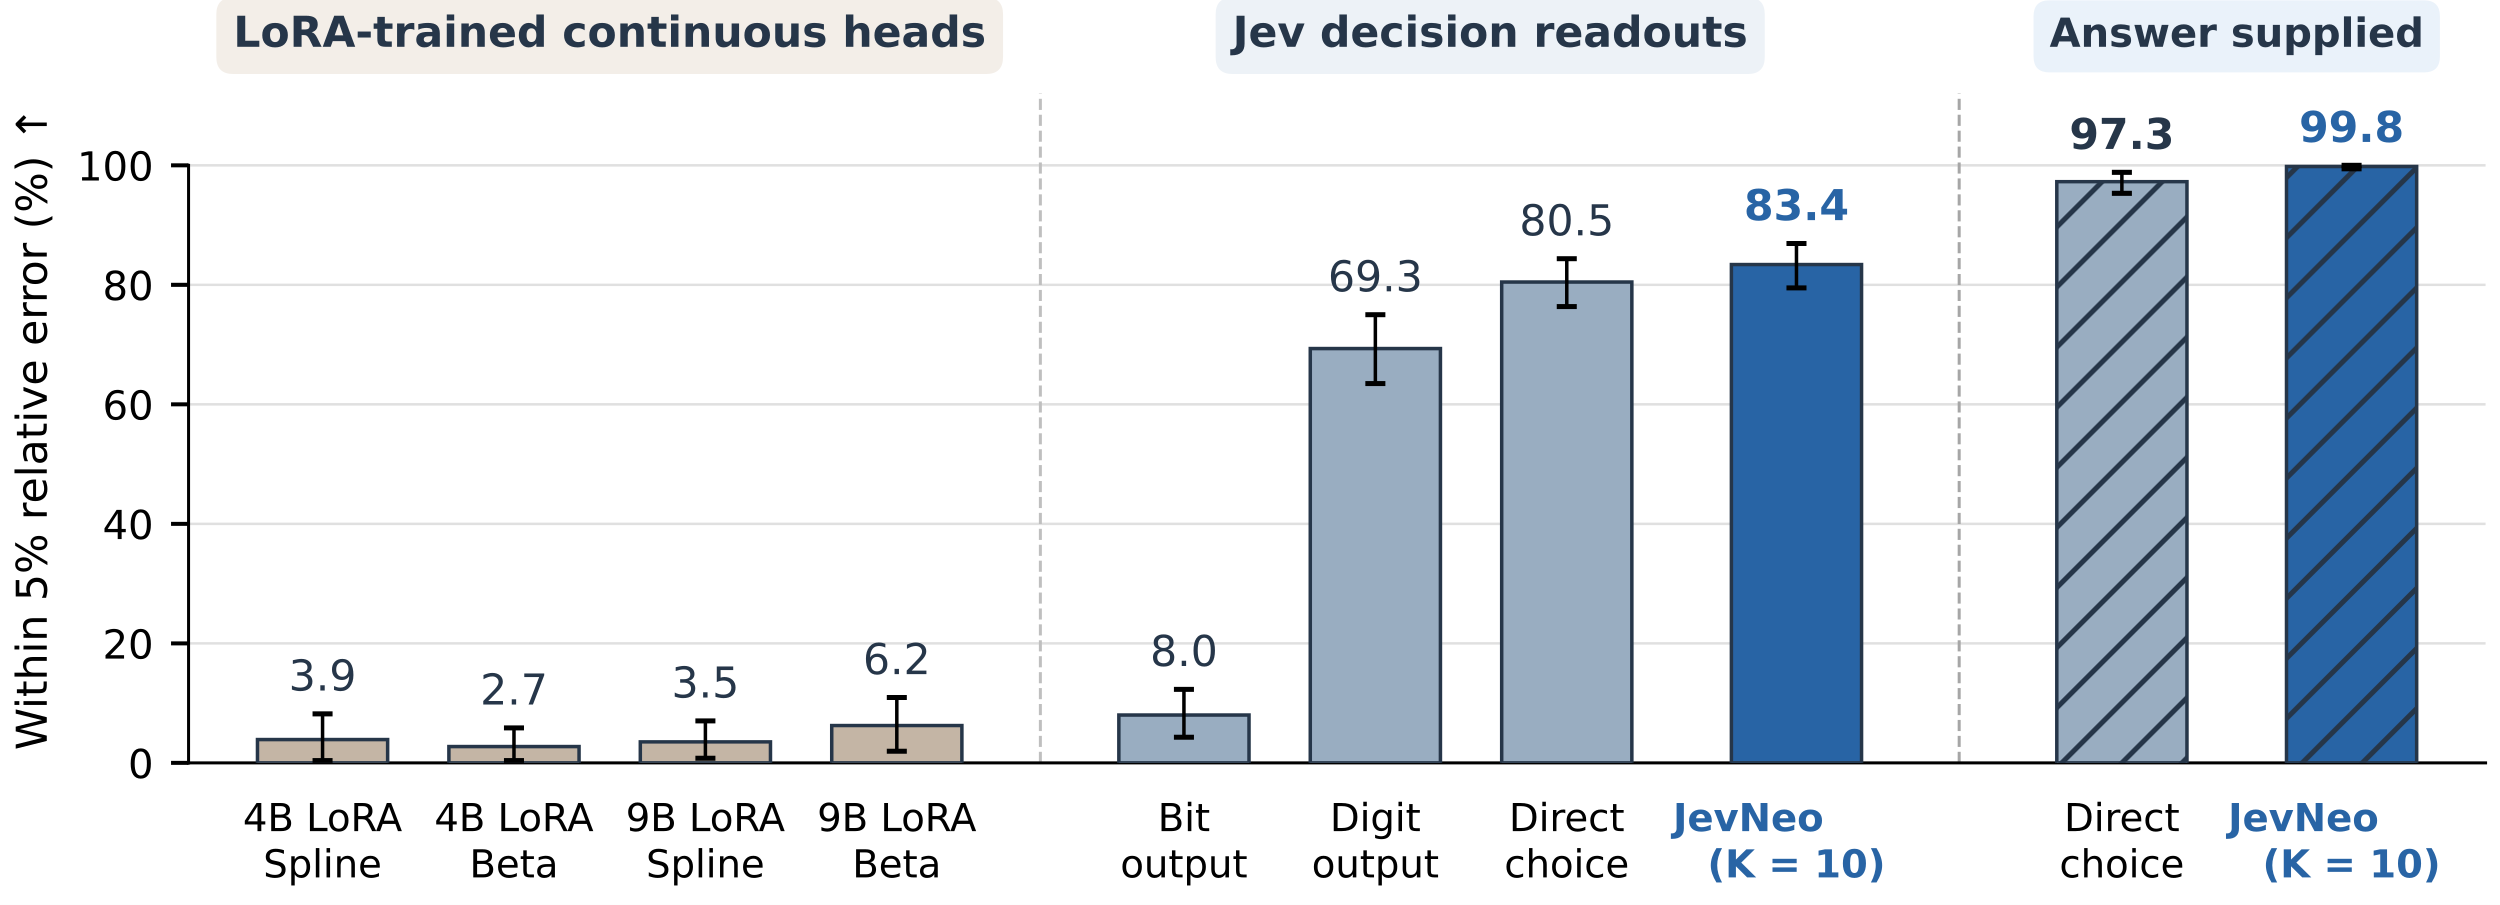
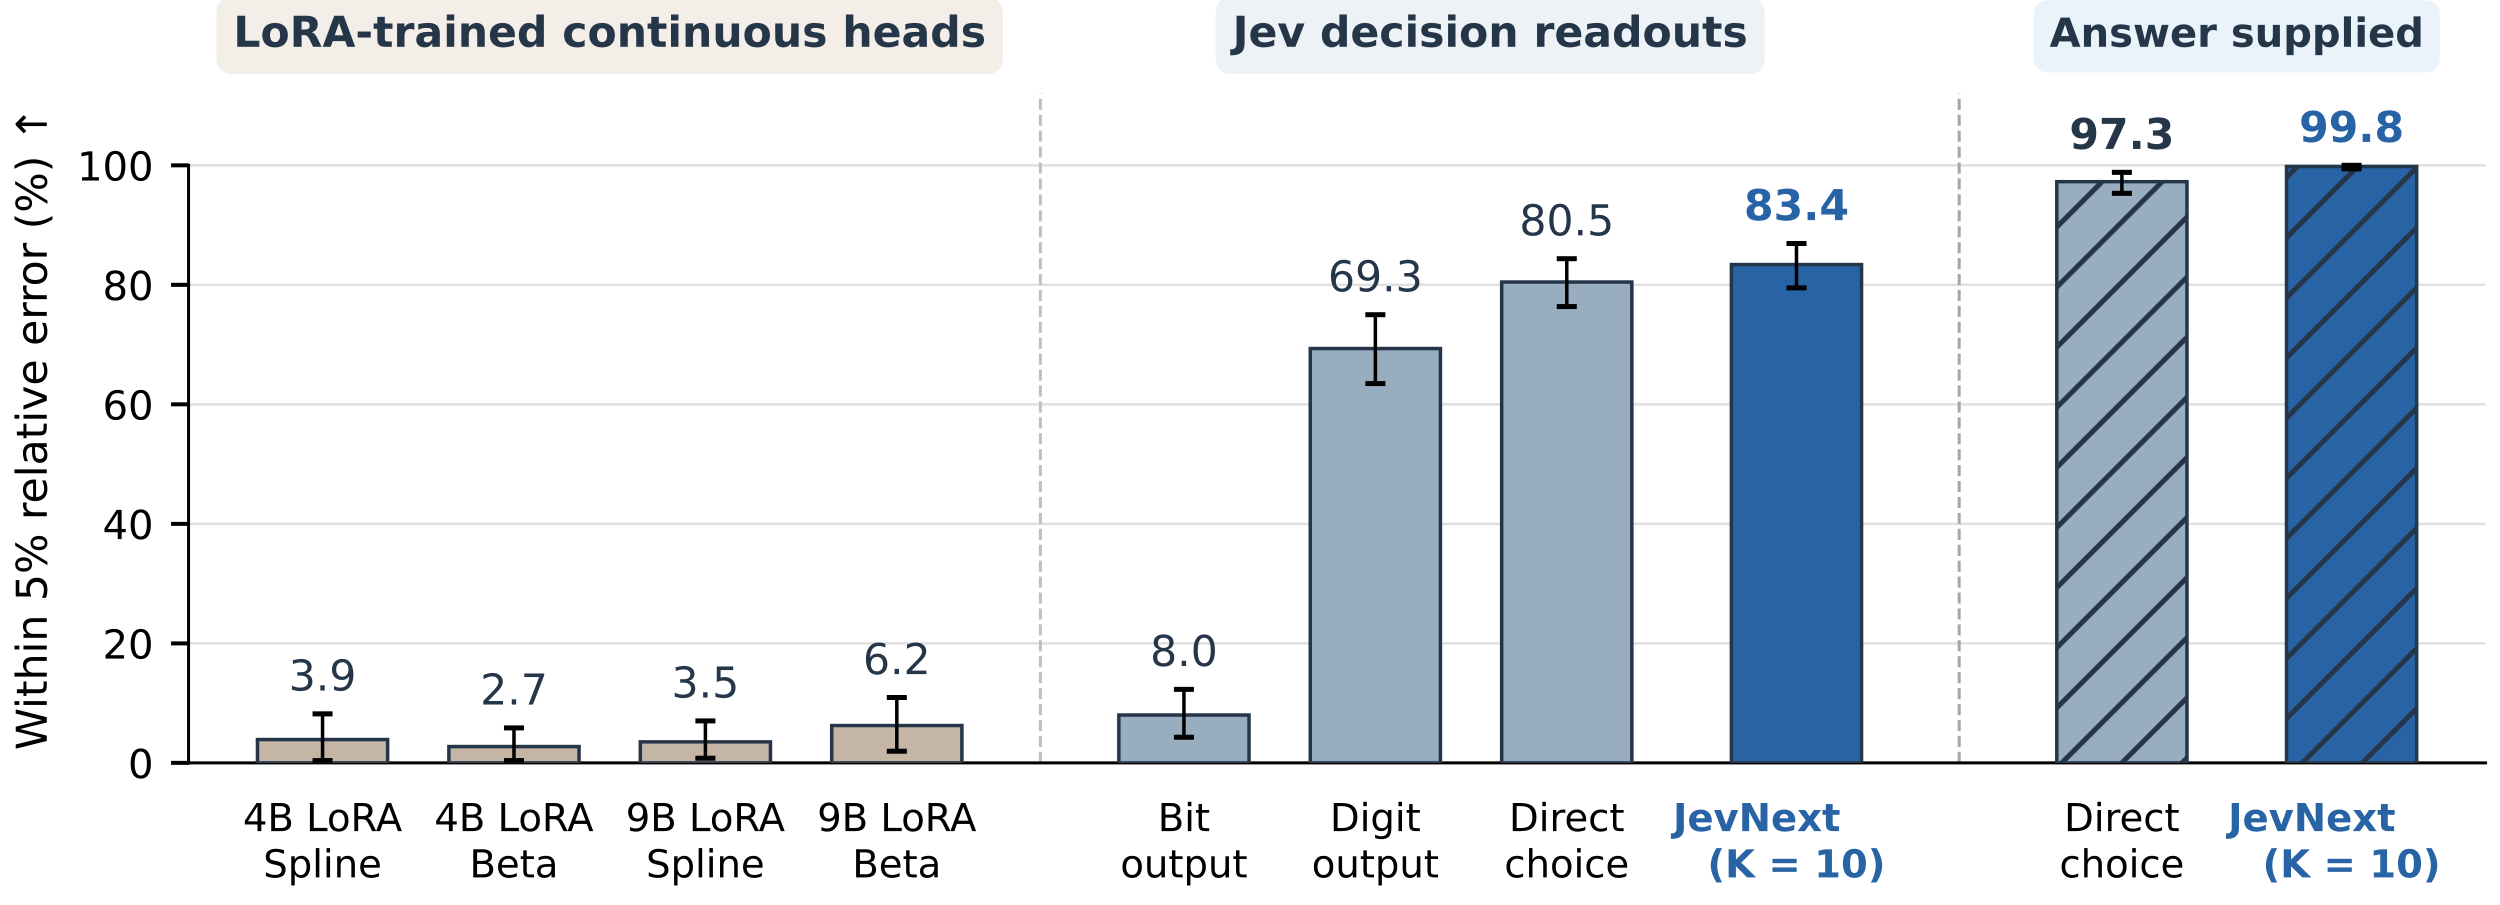
<svg xmlns="http://www.w3.org/2000/svg" xmlns:xlink="http://www.w3.org/1999/xlink" width="499.171pt" height="180.689pt" viewBox="0 0 499.171 180.689" version="1.1">
  <defs>
    <style type="text/css">*{stroke-linejoin: round; stroke-linecap: butt}</style>
  </defs>
  <g id="figure_1">
    <g id="patch_1">
      <path d="M 0 180.689  L 499.171 180.689  L 499.171 0  L 0 0  z " style="fill: #ffffff" />
    </g>
    <g id="axes_1">
      <g id="patch_2">
        <path d="M 37.651 152.325  L 496.291 152.325  L 496.291 18.693  L 37.651 18.693  z " style="fill: #ffffff" />
      </g>
      <g id="matplotlib.axis_1">
        <g id="xtick_1">
          <g id="line2d_1" />
          <g id="text_1">
            <text style="font-size: 7.7px; font-family: 'DejaVu Sans'" transform="translate(48.50356 165.9459)">4B LoRA</text>
            <text style="font-size: 7.7px; font-family: 'DejaVu Sans'" transform="translate(52.56832 175.188)">Spline</text>
          </g>
        </g>
        <g id="xtick_2">
          <g id="line2d_2" />
          <g id="text_2">
            <text style="font-size: 7.7px; font-family: 'DejaVu Sans'" transform="translate(86.72356 165.9459)">4B LoRA</text>
            <text style="font-size: 7.7px; font-family: 'DejaVu Sans'" transform="translate(93.7456 175.1874)">Beta</text>
          </g>
        </g>
        <g id="xtick_3">
          <g id="line2d_3" />
          <g id="text_3">
            <text style="font-size: 7.7px; font-family: 'DejaVu Sans'" transform="translate(124.9436 165.9459)">9B LoRA</text>
            <text style="font-size: 7.7px; font-family: 'DejaVu Sans'" transform="translate(129.0083 175.188)">Spline</text>
          </g>
        </g>
        <g id="xtick_4">
          <g id="line2d_4" />
          <g id="text_4">
            <text style="font-size: 7.7px; font-family: 'DejaVu Sans'" transform="translate(163.1636 165.9459)">9B LoRA</text>
            <text style="font-size: 7.7px; font-family: 'DejaVu Sans'" transform="translate(170.1856 175.1874)">Beta</text>
          </g>
        </g>
        <g id="xtick_5">
          <g id="line2d_5" />
          <g id="text_5">
            <text style="font-size: 7.7px; font-family: 'DejaVu Sans'" transform="translate(231.1743 165.9465)">Bit</text>
            <text style="font-size: 7.7px; font-family: 'DejaVu Sans'" transform="translate(223.6963 175.188)">output</text>
          </g>
        </g>
        <g id="xtick_6">
          <g id="line2d_6" />
          <g id="text_6">
            <text style="font-size: 7.7px; font-family: 'DejaVu Sans'" transform="translate(265.5575 165.9465)">Digit</text>
            <text style="font-size: 7.7px; font-family: 'DejaVu Sans'" transform="translate(261.9163 175.188)">output</text>
          </g>
        </g>
        <g id="xtick_7">
          <g id="line2d_7" />
          <g id="text_7">
            <text style="font-size: 7.7px; font-family: 'DejaVu Sans'" transform="translate(301.3075 165.9465)">Direct</text>
            <text style="font-size: 7.7px; font-family: 'DejaVu Sans'" transform="translate(300.3667 175.1886)">choice</text>
          </g>
        </g>
        <g id="xtick_8">
          <g id="line2d_8" />
          <g id="text_8">
-             <text style="font-weight: 700; font-size: 7.7px; font-family: 'DejaVu Sans'; fill: #2864a5" transform="translate(334.0587 165.9465)">JevNeo</text>
+             <text style="font-weight: 700; font-size: 7.7px; font-family: 'DejaVu Sans'; fill: #2864a5" transform="translate(334.0587 165.9465)">JevNext</text>
            <text style="font-weight: 700; font-size: 7.7px; font-family: 'DejaVu Sans'; fill: #2864a5" transform="translate(340.9321 175.188)">(K = 10)</text>
          </g>
        </g>
        <g id="xtick_9">
          <g id="line2d_9" />
          <g id="text_9">
            <text style="font-size: 7.7px; font-family: 'DejaVu Sans'" transform="translate(412.1455 165.9465)">Direct</text>
            <text style="font-size: 7.7px; font-family: 'DejaVu Sans'" transform="translate(411.2047 175.1886)">choice</text>
          </g>
        </g>
        <g id="xtick_10">
          <g id="line2d_10" />
          <g id="text_10">
-             <text style="font-weight: 700; font-size: 7.7px; font-family: 'DejaVu Sans'; fill: #2864a5" transform="translate(444.8967 165.9465)">JevNeo</text>
+             <text style="font-weight: 700; font-size: 7.7px; font-family: 'DejaVu Sans'; fill: #2864a5" transform="translate(444.8967 165.9465)">JevNext</text>
            <text style="font-weight: 700; font-size: 7.7px; font-family: 'DejaVu Sans'; fill: #2864a5" transform="translate(451.7701 175.188)">(K = 10)</text>
          </g>
        </g>
      </g>
      <g id="matplotlib.axis_2">
        <g id="ytick_1">
          <g id="line2d_11">
            <path d="M 37.651 152.325  L 496.291 152.325  " clip-path="url(#paf212f846b)" style="fill: none; stroke: #e0e0e0; stroke-width: 0.5; stroke-linecap: square" />
          </g>
          <g id="line2d_12">
            <defs>
              <path id="m2de0002248" d="M 0 0  L -3.5 0  " style="stroke: #000000; stroke-width: 0.8" />
            </defs>
            <g>
              <use xlink:href="#m2de0002248" x="37.651" y="152.325" style="stroke: #000000; stroke-width: 0.8" />
            </g>
          </g>
          <g id="text_11">
            <text style="font-size: 8px; font-family: 'DejaVu Sans'; text-anchor: end" x="30.651" y="155.364" transform="rotate(-0 30.65066 155.364)">0</text>
          </g>
        </g>
        <g id="ytick_2">
          <g id="line2d_13">
            <path d="M 37.651 128.462  L 496.291 128.462  " clip-path="url(#paf212f846b)" style="fill: none; stroke: #e0e0e0; stroke-width: 0.5; stroke-linecap: square" />
          </g>
          <g id="line2d_14">
            <g>
              <use xlink:href="#m2de0002248" x="37.651" y="128.462" style="stroke: #000000; stroke-width: 0.8" />
            </g>
          </g>
          <g id="text_12">
            <text style="font-size: 8px; font-family: 'DejaVu Sans'; text-anchor: end" x="30.651" y="131.501" transform="rotate(-0 30.65066 131.5011)">20</text>
          </g>
        </g>
        <g id="ytick_3">
          <g id="line2d_15">
            <path d="M 37.651 104.599  L 496.291 104.599  " clip-path="url(#paf212f846b)" style="fill: none; stroke: #e0e0e0; stroke-width: 0.5; stroke-linecap: square" />
          </g>
          <g id="line2d_16">
            <g>
              <use xlink:href="#m2de0002248" x="37.651" y="104.599" style="stroke: #000000; stroke-width: 0.8" />
            </g>
          </g>
          <g id="text_13">
            <text style="font-size: 8px; font-family: 'DejaVu Sans'; text-anchor: end" x="30.651" y="107.638" transform="rotate(-0 30.65066 107.6383)">40</text>
          </g>
        </g>
        <g id="ytick_4">
          <g id="line2d_17">
            <path d="M 37.651 80.736  L 496.291 80.736  " clip-path="url(#paf212f846b)" style="fill: none; stroke: #e0e0e0; stroke-width: 0.5; stroke-linecap: square" />
          </g>
          <g id="line2d_18">
            <g>
              <use xlink:href="#m2de0002248" x="37.651" y="80.736" style="stroke: #000000; stroke-width: 0.8" />
            </g>
          </g>
          <g id="text_14">
            <text style="font-size: 8px; font-family: 'DejaVu Sans'; text-anchor: end" x="30.651" y="83.775" transform="rotate(-0 30.65066 83.7754)">60</text>
          </g>
        </g>
        <g id="ytick_5">
          <g id="line2d_19">
            <path d="M 37.651 56.873  L 496.291 56.873  " clip-path="url(#paf212f846b)" style="fill: none; stroke: #e0e0e0; stroke-width: 0.5; stroke-linecap: square" />
          </g>
          <g id="line2d_20">
            <g>
              <use xlink:href="#m2de0002248" x="37.651" y="56.873" style="stroke: #000000; stroke-width: 0.8" />
            </g>
          </g>
          <g id="text_15">
            <text style="font-size: 8px; font-family: 'DejaVu Sans'; text-anchor: end" x="30.651" y="59.913" transform="rotate(-0 30.65066 59.91255)">80</text>
          </g>
        </g>
        <g id="ytick_6">
          <g id="line2d_21">
            <path d="M 37.651 33.011  L 496.291 33.011  " clip-path="url(#paf212f846b)" style="fill: none; stroke: #e0e0e0; stroke-width: 0.5; stroke-linecap: square" />
          </g>
          <g id="line2d_22">
            <g>
              <use xlink:href="#m2de0002248" x="37.651" y="33.011" style="stroke: #000000; stroke-width: 0.8" />
            </g>
          </g>
          <g id="text_16">
            <text style="font-size: 8px; font-family: 'DejaVu Sans'; text-anchor: end" x="30.651" y="36.05" transform="rotate(-0 30.65066 36.04969)">100</text>
          </g>
        </g>
        <g id="text_17">
          <text style="font-size: 8.5px; font-family: 'DejaVu Sans'; text-anchor: middle" x="9.339" y="85.509" transform="rotate(-90 9.338672 85.50891)">Within 5% relative error (%) ↑</text>
        </g>
      </g>
      <g id="line2d_23">
        <path d="M 207.73 152.325  L 207.73 18.693  " clip-path="url(#paf212f846b)" style="fill: none; stroke-dasharray: 2.22,0.96; stroke-dashoffset: 0; stroke: #bfbfbf; stroke-width: 0.6" />
      </g>
      <g id="line2d_24">
        <path d="M 391.186 152.325  L 391.186 18.693  " clip-path="url(#paf212f846b)" style="fill: none; stroke-dasharray: 2.22,0.96; stroke-dashoffset: 0; stroke: #a6a6a6; stroke-width: 0.6" />
      </g>
      <g id="patch_3">
        <path d="M 37.651 152.325  L 37.651 33.011  " style="fill: none; stroke: #000000; stroke-width: 0.6; stroke-linejoin: miter; stroke-linecap: square" />
      </g>
      <g id="patch_4">
        <path d="M 37.651 152.325  L 496.291 152.325  " style="fill: none; stroke: #000000; stroke-width: 0.6; stroke-linejoin: miter; stroke-linecap: square" />
      </g>
      <g id="patch_5">
        <path d="M 51.41 152.325  L 77.399 152.325  L 77.399 147.664  L 51.41 147.664  z " clip-path="url(#paf212f846b)" style="fill: #c4b5a5; stroke: #263649; stroke-width: 0.7; stroke-linejoin: miter" />
      </g>
      <g id="text_18">
        <text style="font-size: 8.5px; font-family: 'DejaVu Sans'; text-anchor: middle; fill: #263649" x="64.405" y="137.871" transform="rotate(-0 64.40466 137.8705)">3.9</text>
      </g>
      <g id="patch_6">
        <path d="M 89.63 152.325  L 115.619 152.325  L 115.619 149.062  L 89.63 149.062  z " clip-path="url(#paf212f846b)" style="fill: #c4b5a5; stroke: #263649; stroke-width: 0.7; stroke-linejoin: miter" />
      </g>
      <g id="text_19">
        <text style="font-size: 8.5px; font-family: 'DejaVu Sans'; text-anchor: middle; fill: #263649" x="102.625" y="140.667" transform="rotate(-0 102.6247 140.6669)">2.7</text>
      </g>
      <g id="patch_7">
        <path d="M 127.85 152.325  L 153.839 152.325  L 153.839 148.13  L 127.85 148.13  z " clip-path="url(#paf212f846b)" style="fill: #c4b5a5; stroke: #263649; stroke-width: 0.7; stroke-linejoin: miter" />
      </g>
      <g id="text_20">
        <text style="font-size: 8.5px; font-family: 'DejaVu Sans'; text-anchor: middle; fill: #263649" x="140.845" y="139.269" transform="rotate(-0 140.8447 139.2687)">3.5</text>
      </g>
      <g id="patch_8">
        <path d="M 166.07 152.325  L 192.059 152.325  L 192.059 144.868  L 166.07 144.868  z " clip-path="url(#paf212f846b)" style="fill: #c4b5a5; stroke: #263649; stroke-width: 0.7; stroke-linejoin: miter" />
      </g>
      <g id="text_21">
        <text style="font-size: 8.5px; font-family: 'DejaVu Sans'; text-anchor: middle; fill: #263649" x="179.065" y="134.596" transform="rotate(-0 179.0647 134.5964)">6.2</text>
      </g>
      <g id="patch_9">
        <path d="M 223.4 152.325  L 249.389 152.325  L 249.389 142.77  L 223.4 142.77  z " clip-path="url(#paf212f846b)" style="fill: #99adc1; stroke: #263649; stroke-width: 0.7; stroke-linejoin: miter" />
      </g>
      <g id="text_22">
        <text style="font-size: 8.5px; font-family: 'DejaVu Sans'; text-anchor: middle; fill: #263649" x="236.395" y="132.977" transform="rotate(-0 236.3947 132.9768)">8.0</text>
      </g>
      <g id="patch_10">
        <path d="M 261.62 152.325  L 287.609 152.325  L 287.609 69.597  L 261.62 69.597  z " clip-path="url(#paf212f846b)" style="fill: #99adc1; stroke: #263649; stroke-width: 0.7; stroke-linejoin: miter" />
      </g>
      <g id="text_23">
        <text style="font-size: 8.5px; font-family: 'DejaVu Sans'; text-anchor: middle; fill: #263649" x="274.615" y="58.172" transform="rotate(-0 274.6147 58.17229)">69.3</text>
      </g>
      <g id="patch_11">
        <path d="M 299.84 152.325  L 325.829 152.325  L 325.829 56.314  L 299.84 56.314  z " clip-path="url(#paf212f846b)" style="fill: #99adc1; stroke: #263649; stroke-width: 0.7; stroke-linejoin: miter" />
      </g>
      <g id="text_24">
        <text style="font-size: 8.5px; font-family: 'DejaVu Sans'; text-anchor: middle; fill: #263649" x="312.835" y="46.987" transform="rotate(-0 312.8347 46.98658)">80.5</text>
      </g>
      <g id="patch_12">
        <path d="M 345.704 152.325  L 371.693 152.325  L 371.693 52.819  L 345.704 52.819  z " clip-path="url(#paf212f846b)" style="fill: #2864a5; stroke: #263649; stroke-width: 0.7; stroke-linejoin: miter" />
      </g>
      <g id="text_25">
        <text style="font-weight: 700; font-size: 8.5px; font-family: 'DejaVu Sans'; text-anchor: middle; fill: #2864a5" x="358.699" y="43.957" transform="rotate(-0 358.6987 43.95711)">83.4</text>
      </g>
      <g id="patch_13">
        <path d="M 410.678 152.325  L 436.667 152.325  L 436.667 36.273  L 410.678 36.273  z " clip-path="url(#paf212f846b)" style="fill: url(#h717e174826); stroke: #263649; stroke-width: 0.7; stroke-linejoin: miter" />
      </g>
      <g id="text_26">
        <text style="font-weight: 700; font-size: 8.5px; font-family: 'DejaVu Sans'; text-anchor: middle; fill: #263649" x="423.673" y="29.742" transform="rotate(-0 423.6727 29.74193)">97.3</text>
      </g>
      <g id="patch_14">
        <path d="M 456.542 152.325  L 482.531 152.325  L 482.531 33.244  L 456.542 33.244  z " clip-path="url(#paf212f846b)" style="fill: url(#ha32eb83de8); stroke: #263649; stroke-width: 0.7; stroke-linejoin: miter" />
      </g>
      <g id="text_27">
        <text style="font-weight: 700; font-size: 8.5px; font-family: 'DejaVu Sans'; text-anchor: middle; fill: #2864a5" x="469.537" y="28.344" transform="rotate(-0 469.5367 28.34372)">99.8</text>
      </g>
      <g id="text_28">
        <g id="patch_15">
          <path d="M 46.593 14.781  L 196.876 14.781  Q 200.276 14.781 200.276 11.381  L 200.276 2.88  Q 200.276 -0.52 196.876 -0.52  L 46.593 -0.52  Q 43.193 -0.52 43.193 2.88  L 43.193 11.381  Q 43.193 14.781 46.593 14.781  z " style="fill: #f3eee8" />
        </g>
        <text style="font-weight: 700; font-size: 8.5px; font-family: 'DejaVu Sans'; text-anchor: middle; fill: #263649" x="121.735" y="9.339" transform="rotate(-0 121.7347 9.338672)">LoRA-trained continuous heads</text>
      </g>
      <g id="text_29">
        <g id="patch_16">
          <path d="M 246.126 14.781  L 348.968 14.781  Q 352.368 14.781 352.368 11.381  L 352.368 2.88  Q 352.368 -0.52 348.968 -0.52  L 246.126 -0.52  Q 242.726 -0.52 242.726 2.88  L 242.726 11.381  Q 242.726 14.781 246.126 14.781  z " style="fill: #edf2f7" />
        </g>
        <text style="font-weight: 700; font-size: 8.5px; font-family: 'DejaVu Sans'; text-anchor: middle; fill: #263649" x="297.547" y="9.339" transform="rotate(-0 297.5467 9.338672)">Jev decision readouts</text>
      </g>
      <g id="text_30">
        <g id="patch_17">
          <path d="M 409.234 14.461  L 483.975 14.461  Q 487.175 14.461 487.175 11.261  L 487.175 3.26  Q 487.175 0.06 483.975 0.06  L 409.234 0.06  Q 406.034 0.06 406.034 3.26  L 406.034 11.261  Q 406.034 14.461 409.234 14.461  z " style="fill: #eaf2fa" />
        </g>
        <text style="font-weight: 700; font-size: 8px; font-family: 'DejaVu Sans'; text-anchor: middle; fill: #263649" x="446.605" y="9.339" transform="rotate(-0 446.6047 9.338672)">Answer supplied</text>
      </g>
      <g id="LineCollection_1">
        <path d="M 64.405 151.859  L 64.405 142.537  " clip-path="url(#paf212f846b)" style="fill: none; stroke: #000000; stroke-width: 0.7" />
      </g>
      <g id="line2d_25">
        <defs>
          <path id="m58b3436863" d="M 2 0  L -2 -0  " style="stroke: #000000" />
        </defs>
        <g clip-path="url(#paf212f846b)">
          <use xlink:href="#m58b3436863" x="64.405" y="151.859" style="stroke: #000000" />
        </g>
      </g>
      <g id="line2d_26">
        <g clip-path="url(#paf212f846b)">
          <use xlink:href="#m58b3436863" x="64.405" y="142.537" style="stroke: #000000" />
        </g>
      </g>
      <g id="LineCollection_2">
        <path d="M 102.625 151.859  L 102.625 145.334  " clip-path="url(#paf212f846b)" style="fill: none; stroke: #000000; stroke-width: 0.7" />
      </g>
      <g id="line2d_27">
        <g clip-path="url(#paf212f846b)">
          <use xlink:href="#m58b3436863" x="102.625" y="151.859" style="stroke: #000000" />
        </g>
      </g>
      <g id="line2d_28">
        <g clip-path="url(#paf212f846b)">
          <use xlink:href="#m58b3436863" x="102.625" y="145.334" style="stroke: #000000" />
        </g>
      </g>
      <g id="LineCollection_3">
        <path d="M 140.845 151.393  L 140.845 143.936  " clip-path="url(#paf212f846b)" style="fill: none; stroke: #000000; stroke-width: 0.7" />
      </g>
      <g id="line2d_29">
        <g clip-path="url(#paf212f846b)">
          <use xlink:href="#m58b3436863" x="140.845" y="151.393" style="stroke: #000000" />
        </g>
      </g>
      <g id="line2d_30">
        <g clip-path="url(#paf212f846b)">
          <use xlink:href="#m58b3436863" x="140.845" y="143.936" style="stroke: #000000" />
        </g>
      </g>
      <g id="LineCollection_4">
        <path d="M 179.065 149.995  L 179.065 139.263  " clip-path="url(#paf212f846b)" style="fill: none; stroke: #000000; stroke-width: 0.7" />
      </g>
      <g id="line2d_31">
        <g clip-path="url(#paf212f846b)">
          <use xlink:href="#m58b3436863" x="179.065" y="149.995" style="stroke: #000000" />
        </g>
      </g>
      <g id="line2d_32">
        <g clip-path="url(#paf212f846b)">
          <use xlink:href="#m58b3436863" x="179.065" y="139.263" style="stroke: #000000" />
        </g>
      </g>
      <g id="LineCollection_5">
        <path d="M 236.395 147.198  L 236.395 137.644  " clip-path="url(#paf212f846b)" style="fill: none; stroke: #000000; stroke-width: 0.7" />
      </g>
      <g id="line2d_33">
        <g clip-path="url(#paf212f846b)">
          <use xlink:href="#m58b3436863" x="236.395" y="147.198" style="stroke: #000000" />
        </g>
      </g>
      <g id="line2d_34">
        <g clip-path="url(#paf212f846b)">
          <use xlink:href="#m58b3436863" x="236.395" y="137.644" style="stroke: #000000" />
        </g>
      </g>
      <g id="LineCollection_6">
        <path d="M 274.615 76.588  L 274.615 62.839  " clip-path="url(#paf212f846b)" style="fill: none; stroke: #000000; stroke-width: 0.7" />
      </g>
      <g id="line2d_35">
        <g clip-path="url(#paf212f846b)">
          <use xlink:href="#m58b3436863" x="274.615" y="76.588" style="stroke: #000000" />
        </g>
      </g>
      <g id="line2d_36">
        <g clip-path="url(#paf212f846b)">
          <use xlink:href="#m58b3436863" x="274.615" y="62.839" style="stroke: #000000" />
        </g>
      </g>
      <g id="LineCollection_7">
        <path d="M 312.835 61.208  L 312.835 51.653  " clip-path="url(#paf212f846b)" style="fill: none; stroke: #000000; stroke-width: 0.7" />
      </g>
      <g id="line2d_37">
        <g clip-path="url(#paf212f846b)">
          <use xlink:href="#m58b3436863" x="312.835" y="61.208" style="stroke: #000000" />
        </g>
      </g>
      <g id="line2d_38">
        <g clip-path="url(#paf212f846b)">
          <use xlink:href="#m58b3436863" x="312.835" y="51.653" style="stroke: #000000" />
        </g>
      </g>
      <g id="LineCollection_8">
        <path d="M 358.699 57.479  L 358.699 48.624  " clip-path="url(#paf212f846b)" style="fill: none; stroke: #000000; stroke-width: 0.7" />
      </g>
      <g id="line2d_39">
        <g clip-path="url(#paf212f846b)">
          <use xlink:href="#m58b3436863" x="358.699" y="57.479" style="stroke: #000000" />
        </g>
      </g>
      <g id="line2d_40">
        <g clip-path="url(#paf212f846b)">
          <use xlink:href="#m58b3436863" x="358.699" y="48.624" style="stroke: #000000" />
        </g>
      </g>
      <g id="LineCollection_9">
        <path d="M 423.673 38.603  L 423.673 34.409  " clip-path="url(#paf212f846b)" style="fill: none; stroke: #000000; stroke-width: 0.7" />
      </g>
      <g id="line2d_41">
        <g clip-path="url(#paf212f846b)">
          <use xlink:href="#m58b3436863" x="423.673" y="38.603" style="stroke: #000000" />
        </g>
      </g>
      <g id="line2d_42">
        <g clip-path="url(#paf212f846b)">
          <use xlink:href="#m58b3436863" x="423.673" y="34.409" style="stroke: #000000" />
        </g>
      </g>
      <g id="LineCollection_10">
        <path d="M 469.537 33.71  L 469.537 33.011  " clip-path="url(#paf212f846b)" style="fill: none; stroke: #000000; stroke-width: 0.7" />
      </g>
      <g id="line2d_43">
        <g clip-path="url(#paf212f846b)">
          <use xlink:href="#m58b3436863" x="469.537" y="33.71" style="stroke: #000000" />
        </g>
      </g>
      <g id="line2d_44">
        <g clip-path="url(#paf212f846b)">
          <use xlink:href="#m58b3436863" x="469.537" y="33.011" style="stroke: #000000" />
        </g>
      </g>
    </g>
  </g>
  <defs>
    <clipPath id="paf212f846b">
      <rect x="37.651" y="18.693" width="458.64" height="133.632" />
    </clipPath>
  </defs>
  <defs>
    <pattern id="h717e174826" patternUnits="userSpaceOnUse" x="0" y="0" width="72" height="72">
      <rect x="0" y="0" width="73" height="73" fill="#99adc1" />
      <path d="M -36 36  L 36 -36  M -30 42  L 42 -30  M -24 48  L 48 -24  M -18 54  L 54 -18  M -12 60  L 60 -12  M -6 66  L 66 -6  M 0 72  L 72 0  M 6 78  L 78 6  M 12 84  L 84 12  M 18 90  L 90 18  M 24 96  L 96 24  M 30 102  L 102 30  M 36 108  L 108 36  " style="fill: #263649; stroke: #263649; stroke-width: 1.0; stroke-linecap: butt; stroke-linejoin: miter" />
    </pattern>
    <pattern id="ha32eb83de8" patternUnits="userSpaceOnUse" x="0" y="0" width="72" height="72">
      <rect x="0" y="0" width="73" height="73" fill="#2864a5" />
      <path d="M -36 36  L 36 -36  M -30 42  L 42 -30  M -24 48  L 48 -24  M -18 54  L 54 -18  M -12 60  L 60 -12  M -6 66  L 66 -6  M 0 72  L 72 0  M 6 78  L 78 6  M 12 84  L 84 12  M 18 90  L 90 18  M 24 96  L 96 24  M 30 102  L 102 30  M 36 108  L 108 36  " style="fill: #263649; stroke: #263649; stroke-width: 1.0; stroke-linecap: butt; stroke-linejoin: miter" />
    </pattern>
  </defs>
</svg>
